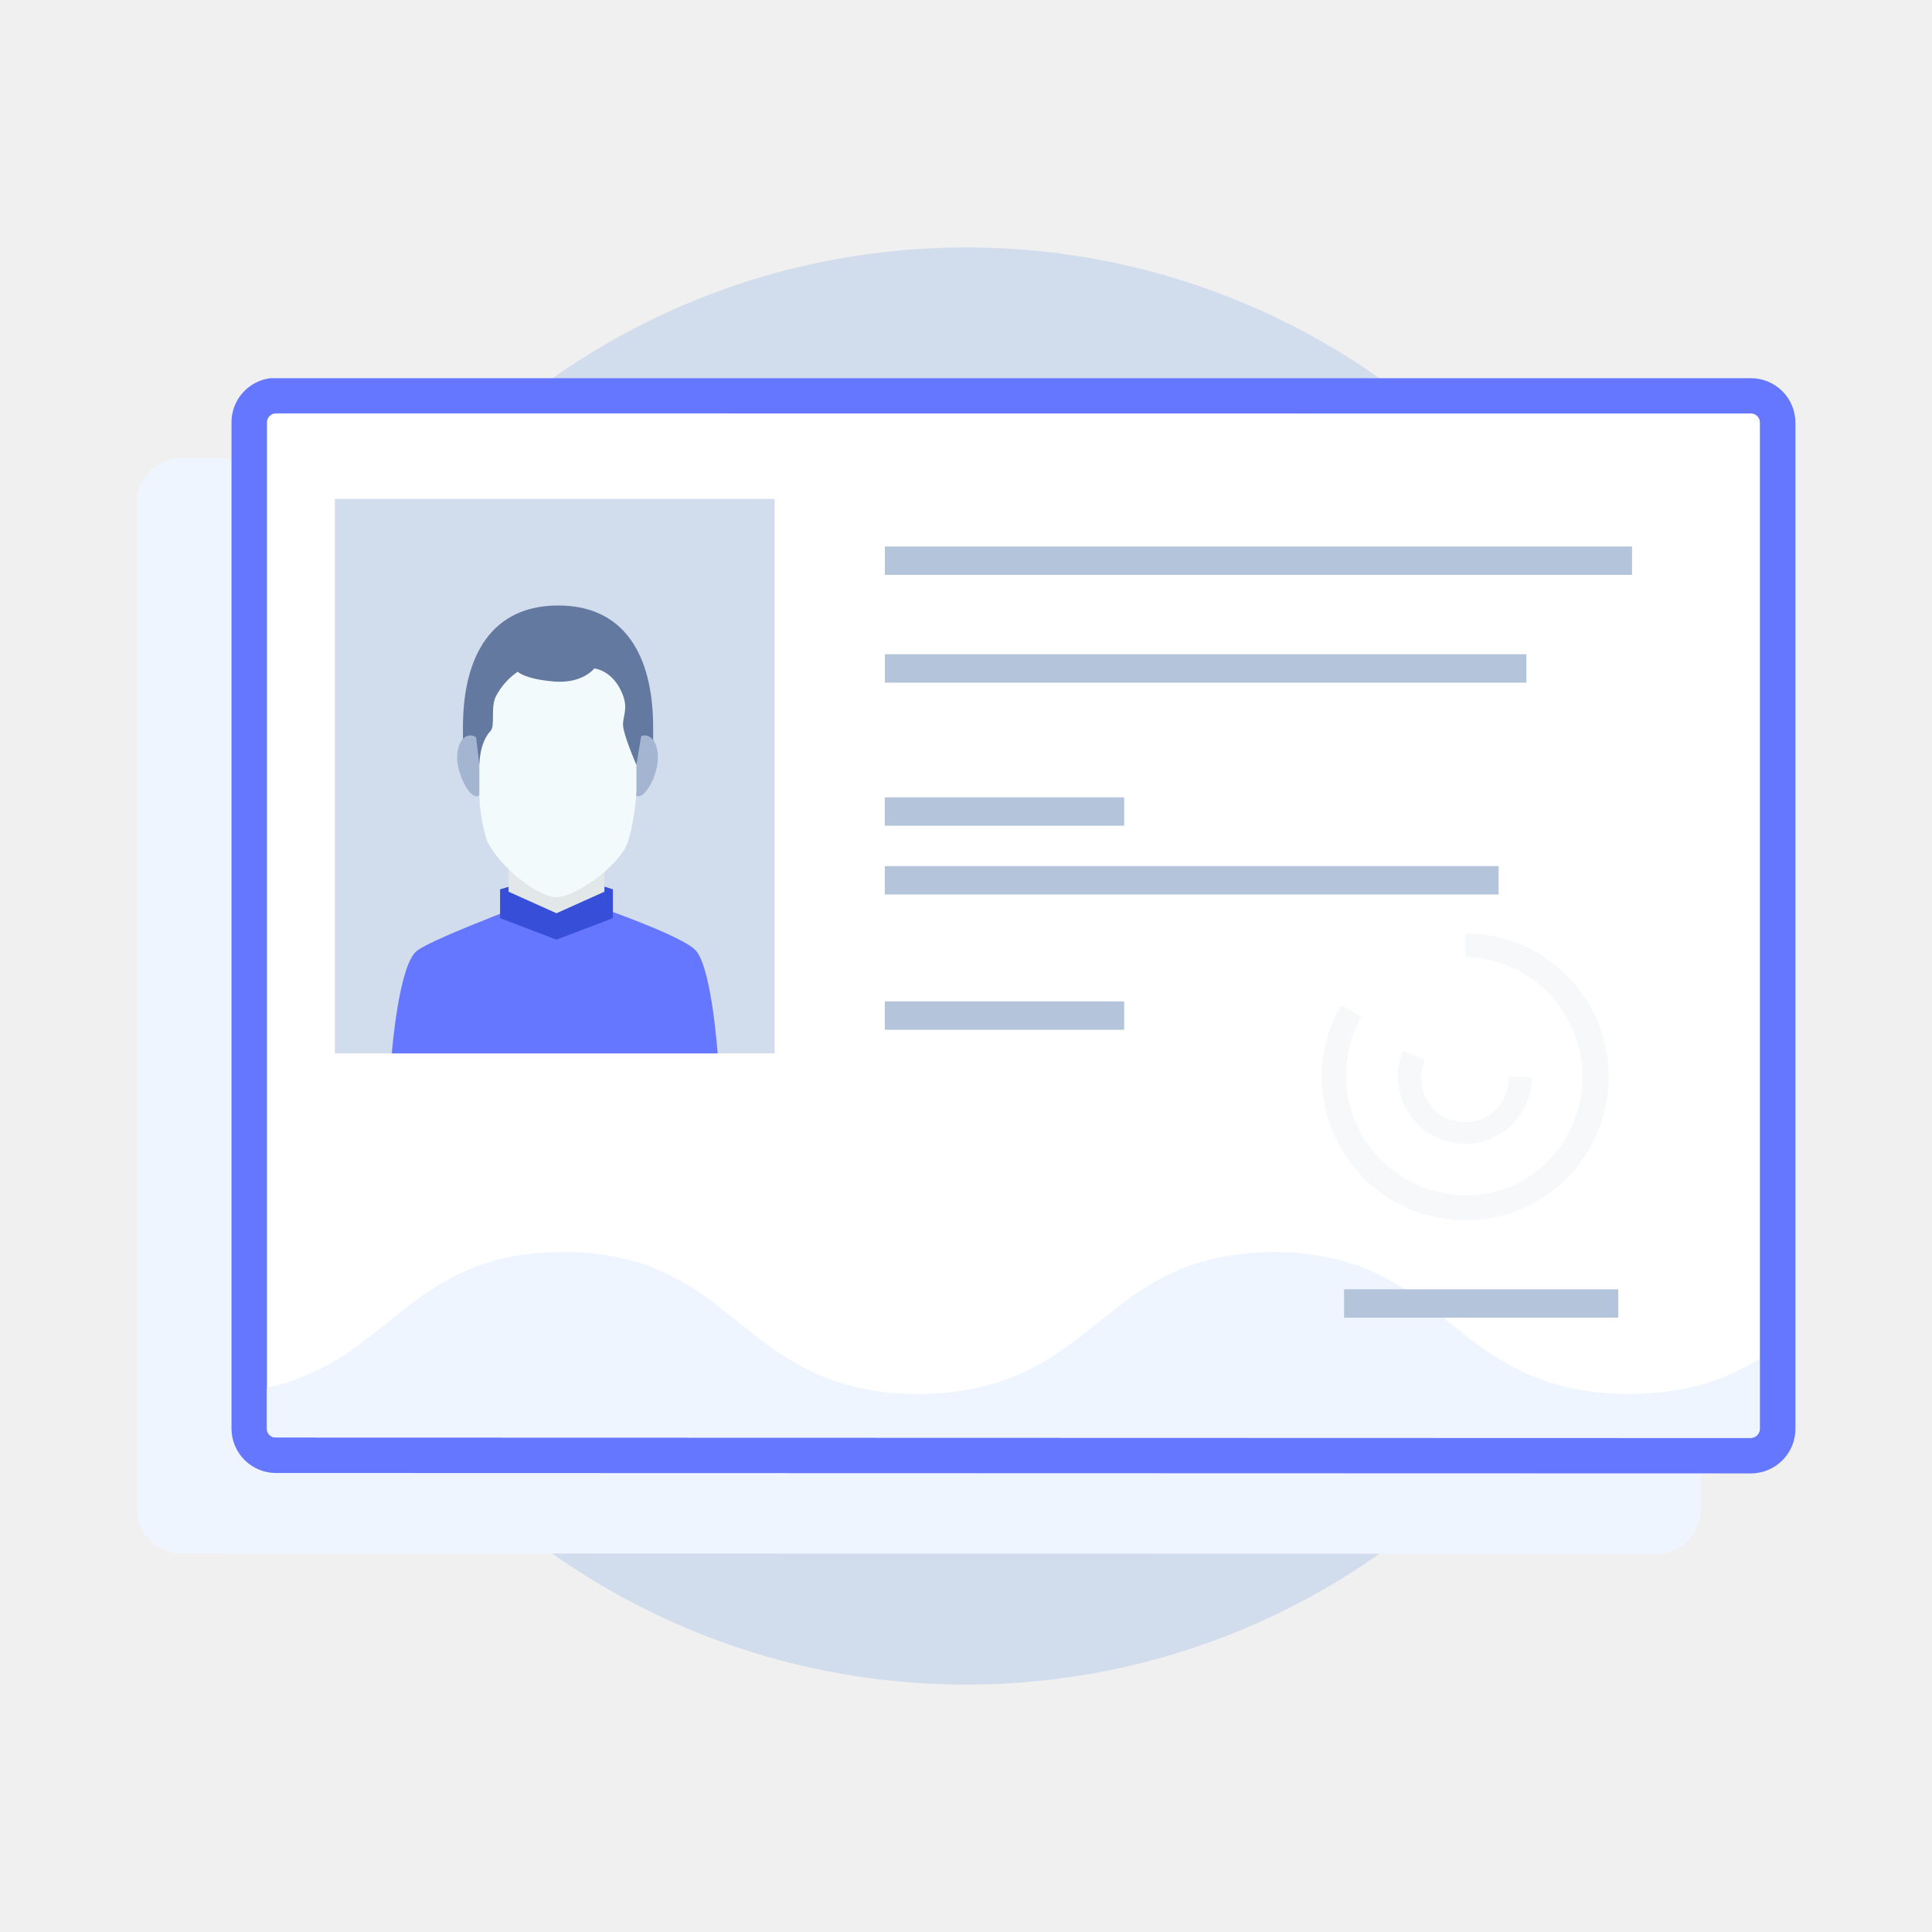
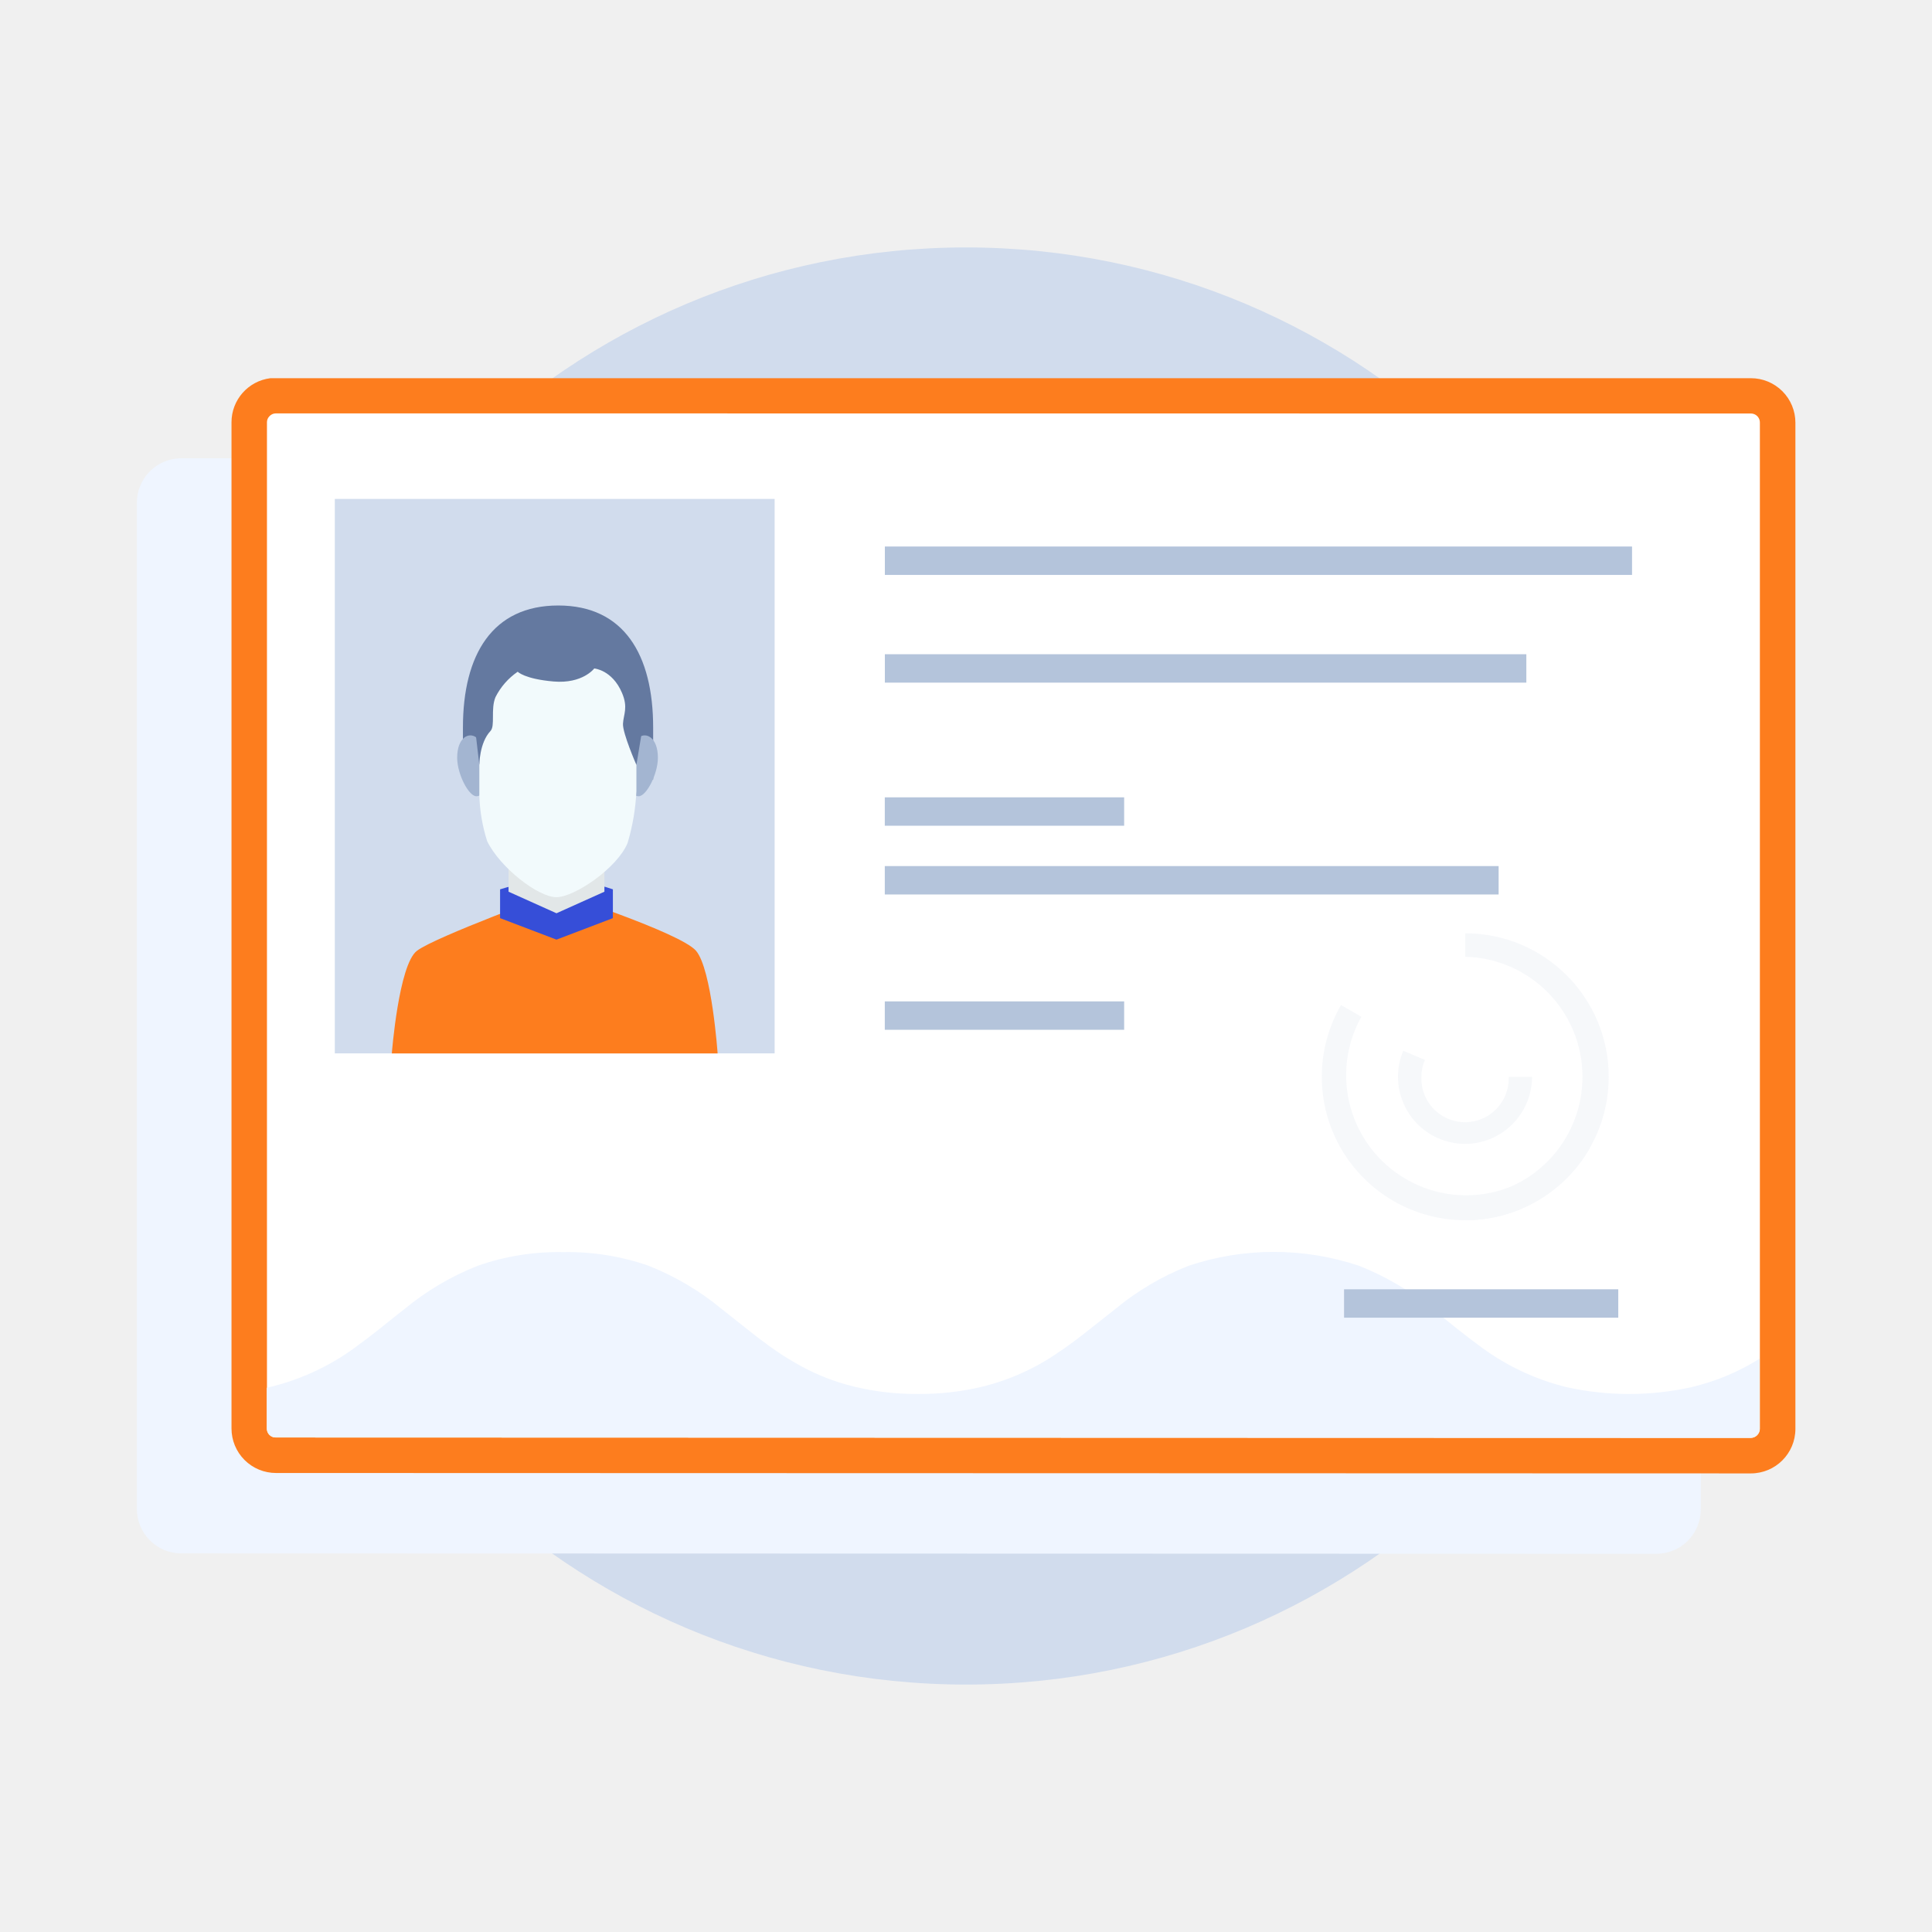
<svg xmlns="http://www.w3.org/2000/svg" id="id-front" data-name="ID Front" viewBox="0 0 285 285">
  <defs>
-     <style>.cls-frnt1{fill:#d1dced;}.cls-frnt2{fill:#eff5ff;}.cls-frnt3{fill:#6576ff;}.cls-frnt4{fill:#fff;}.cls-frnt5{opacity:0.1;}.cls-frnt6{fill:#a3b5d1;}.cls-frnt7{fill:#b4c4db;}.cls-frnt8{fill:#364ed8;}.cls-frnt9{fill:#e2e7e8;}.cls-frnt10{fill:#6479a0;}.cls-frnt11{fill:#f2fafc;}</style>
+     <style>.cls-frnt1{fill:#d1dced;}.cls-frnt2{fill:#eff5ff;}.cls-frnt3{fill:#fd7d1e;}.cls-frnt4{fill:#fff;}.cls-frnt5{opacity:0.1;}.cls-frnt6{fill:#a3b5d1;}.cls-frnt7{fill:#b4c4db;}.cls-frnt8{fill:#364ed8;}.cls-frnt9{fill:#e2e7e8;}.cls-frnt10{fill:#6479a0;}.cls-frnt11{fill:#f2fafc;}</style>
  </defs>
  <circle class="cls-frnt1" cx="142.5" cy="142.5" r="106" />
  <path class="cls-frnt2" d="M26.76,67.6a6.57,6.57,0,0,0-6.57,6.57l0,148.41a6.56,6.56,0,0,0,6.57,6.57l217.56.06a6.55,6.55,0,0,0,6.57-6.57l0-148.41a6.56,6.56,0,0,0-6.57-6.58Z" />
  <path class="cls-frnt3" d="M258.28,55.79H39.89a6.55,6.55,0,0,0-5.74,6.51l0,148.42a6.56,6.56,0,0,0,6.57,6.57l217.56.06a6.57,6.57,0,0,0,6.57-6.57l0-148.42a6.56,6.56,0,0,0-6.57-6.57Z" />
  <path class="cls-frnt4" d="M259.61,62.36l0,148.42a1.35,1.35,0,0,1-1.34,1.33l-217.56-.06a1.3,1.3,0,0,1-1.33-1.33l0-148.41a1.25,1.25,0,0,1,.32-.86,1.3,1.3,0,0,1,1-.47L258.28,61a1.33,1.33,0,0,1,1.06.52A1.32,1.32,0,0,1,259.61,62.36Z" />
  <g class="cls-frnt5">
    <path class="cls-frnt6" d="M216.15,180v-3.45a17.71,17.71,0,0,0,0-35.41v-3.46a21.16,21.16,0,0,1,0,42.32Z" />
    <path class="cls-frnt6" d="M216.15,168.74A9.9,9.9,0,0,1,207,155l3.19,1.35a6.28,6.28,0,0,0-.51,2.5,6.44,6.44,0,1,0,12.87,0H226A9.91,9.91,0,0,1,216.15,168.74Z" />
    <path class="cls-frnt6" d="M216.11,180a21.16,21.16,0,0,1-18.29-31.74l3,1.73a17.71,17.71,0,0,0,30.67,17.71l3,1.72A21.17,21.17,0,0,1,216.11,180Z" />
  </g>
  <path class="cls-frnt2" d="M259.58,200.42v10.36a1.35,1.35,0,0,1-1.34,1.33l-217.56-.06a1.3,1.3,0,0,1-1.33-1.33v-6l.43-.1a35.31,35.31,0,0,0,13.33-6.39c.58-.42,1.14-.85,1.7-1.28.83-.64,1.65-1.29,2.45-1.94s1.6-1.28,2.4-1.9a39.81,39.81,0,0,1,10.85-6.4,35.85,35.85,0,0,1,12.57-2,36.08,36.08,0,0,1,12.57,2,40,40,0,0,1,10.84,6.41c.81.63,1.6,1.27,2.4,1.9s1.63,1.3,2.46,1.94c.55.44,1.12.86,1.7,1.28.17.14.34.26.53.39a37.82,37.82,0,0,0,3.82,2.46,31.91,31.91,0,0,0,7.49,3.17,38.53,38.53,0,0,0,10.6,1.37,39.49,39.49,0,0,0,9.11-1,33.83,33.83,0,0,0,11.45-5.08c.64-.42,1.27-.86,1.88-1.31a0,0,0,0,0,0,0c.56-.42,1.14-.84,1.69-1.27l2.46-1.94,2.42-1.91a39.7,39.7,0,0,1,10.84-6.4,39.62,39.62,0,0,1,25.13,0,40.21,40.21,0,0,1,10.85,6.4l2.41,1.91c.8.65,1.62,1.3,2.45,1.94.55.44,1.12.87,1.69,1.28a35.49,35.49,0,0,0,13.32,6.4,42.67,42.67,0,0,0,18.23,0A33.07,33.07,0,0,0,259.58,200.42Z" />
  <rect class="cls-frnt1" x="49.39" y="73.6" width="64.88" height="81.79" />
  <rect class="cls-frnt7" x="130.53" y="80.62" width="110.22" height="4.19" />
  <rect class="cls-frnt7" x="130.53" y="96.51" width="94.63" height="4.19" />
  <rect class="cls-frnt7" x="130.52" y="117.62" width="35.31" height="4.19" />
  <rect class="cls-frnt7" x="130.52" y="147.72" width="35.31" height="4.19" />
  <rect class="cls-frnt7" x="198.27" y="190.19" width="40.45" height="4.19" />
  <rect class="cls-frnt7" x="130.52" y="127.76" width="90.55" height="4.19" />
  <path class="cls-frnt3" d="M102.68,140.26c-2.31-2.69-20.59-8.61-20.59-8.61s-17.9,6.55-20.59,8.61-3.7,15.14-3.7,15.14h48.06S105,143,102.68,140.26Z" />
  <path class="cls-frnt8" d="M90.41,135.44l-8.32,3.17-8.32-3.17v-4.25a28.58,28.58,0,0,1,8.53-1.33,24.28,24.28,0,0,1,8.11,1.33Z" />
  <polygon class="cls-frnt9" points="89.16 131.54 82.09 134.72 75.02 131.54 75.02 125.96 89.16 125.96 89.16 131.54" />
  <path class="cls-frnt10" d="M96.35,115v-7.68c0-10.75-4.31-18-14-18s-14.06,7.22-14.06,18V115a41.72,41.72,0,0,0,4.11-4c.88-1-2.14-6.51-1.22-8.82a12.56,12.56,0,0,1,4-4.81s1.19,1.37,6.42,1.85,7.24-2.47,7.24-2.47.45,12.28,1.65,13.89A12.14,12.14,0,0,0,96.35,115Z" />
  <path class="cls-frnt6" d="M97.05,111.78c0,2.39-1.69,5.68-2.84,5.68s-2.06-1.94-2.06-4.33a5.15,5.15,0,0,1,2.06-4.33C95.32,107.93,97.05,108.8,97.05,111.78Z" />
  <path class="cls-frnt6" d="M67.44,111.78c0,2.39,1.69,5.68,2.84,5.68s2.07-1.94,2.07-4.33a5.13,5.13,0,0,0-2.07-4.33C69.17,107.93,67.44,108.8,67.44,111.78Z" />
  <path class="cls-frnt11" d="M82.3,92.83c-8,0-11.59,5.63-11.59,14v10.51a24.63,24.63,0,0,0,1.15,6.74c1.91,3.92,7.54,8.27,10.21,8.27s9-4.3,10.51-8a31.85,31.85,0,0,0,1.3-7.65v-9.84C93.88,98.46,90.33,92.83,82.3,92.83Z" />
  <path class="cls-frnt10" d="M93.88,112.84l.72-4.36c.51-9.91-4.27-17.23-12.3-17.23s-12.41,8.38-12.1,17.23l.51,4.36s0-3.27,1.64-5c.73-.78,0-3.2.74-5a10,10,0,0,1,3.28-3.75s1,1.07,5.29,1.44,6-1.92,6-1.92,2.64.2,4.09,3.59c.94,2.18.22,3.19.15,4.57S93.88,112.84,93.88,112.84Z" />
</svg>
